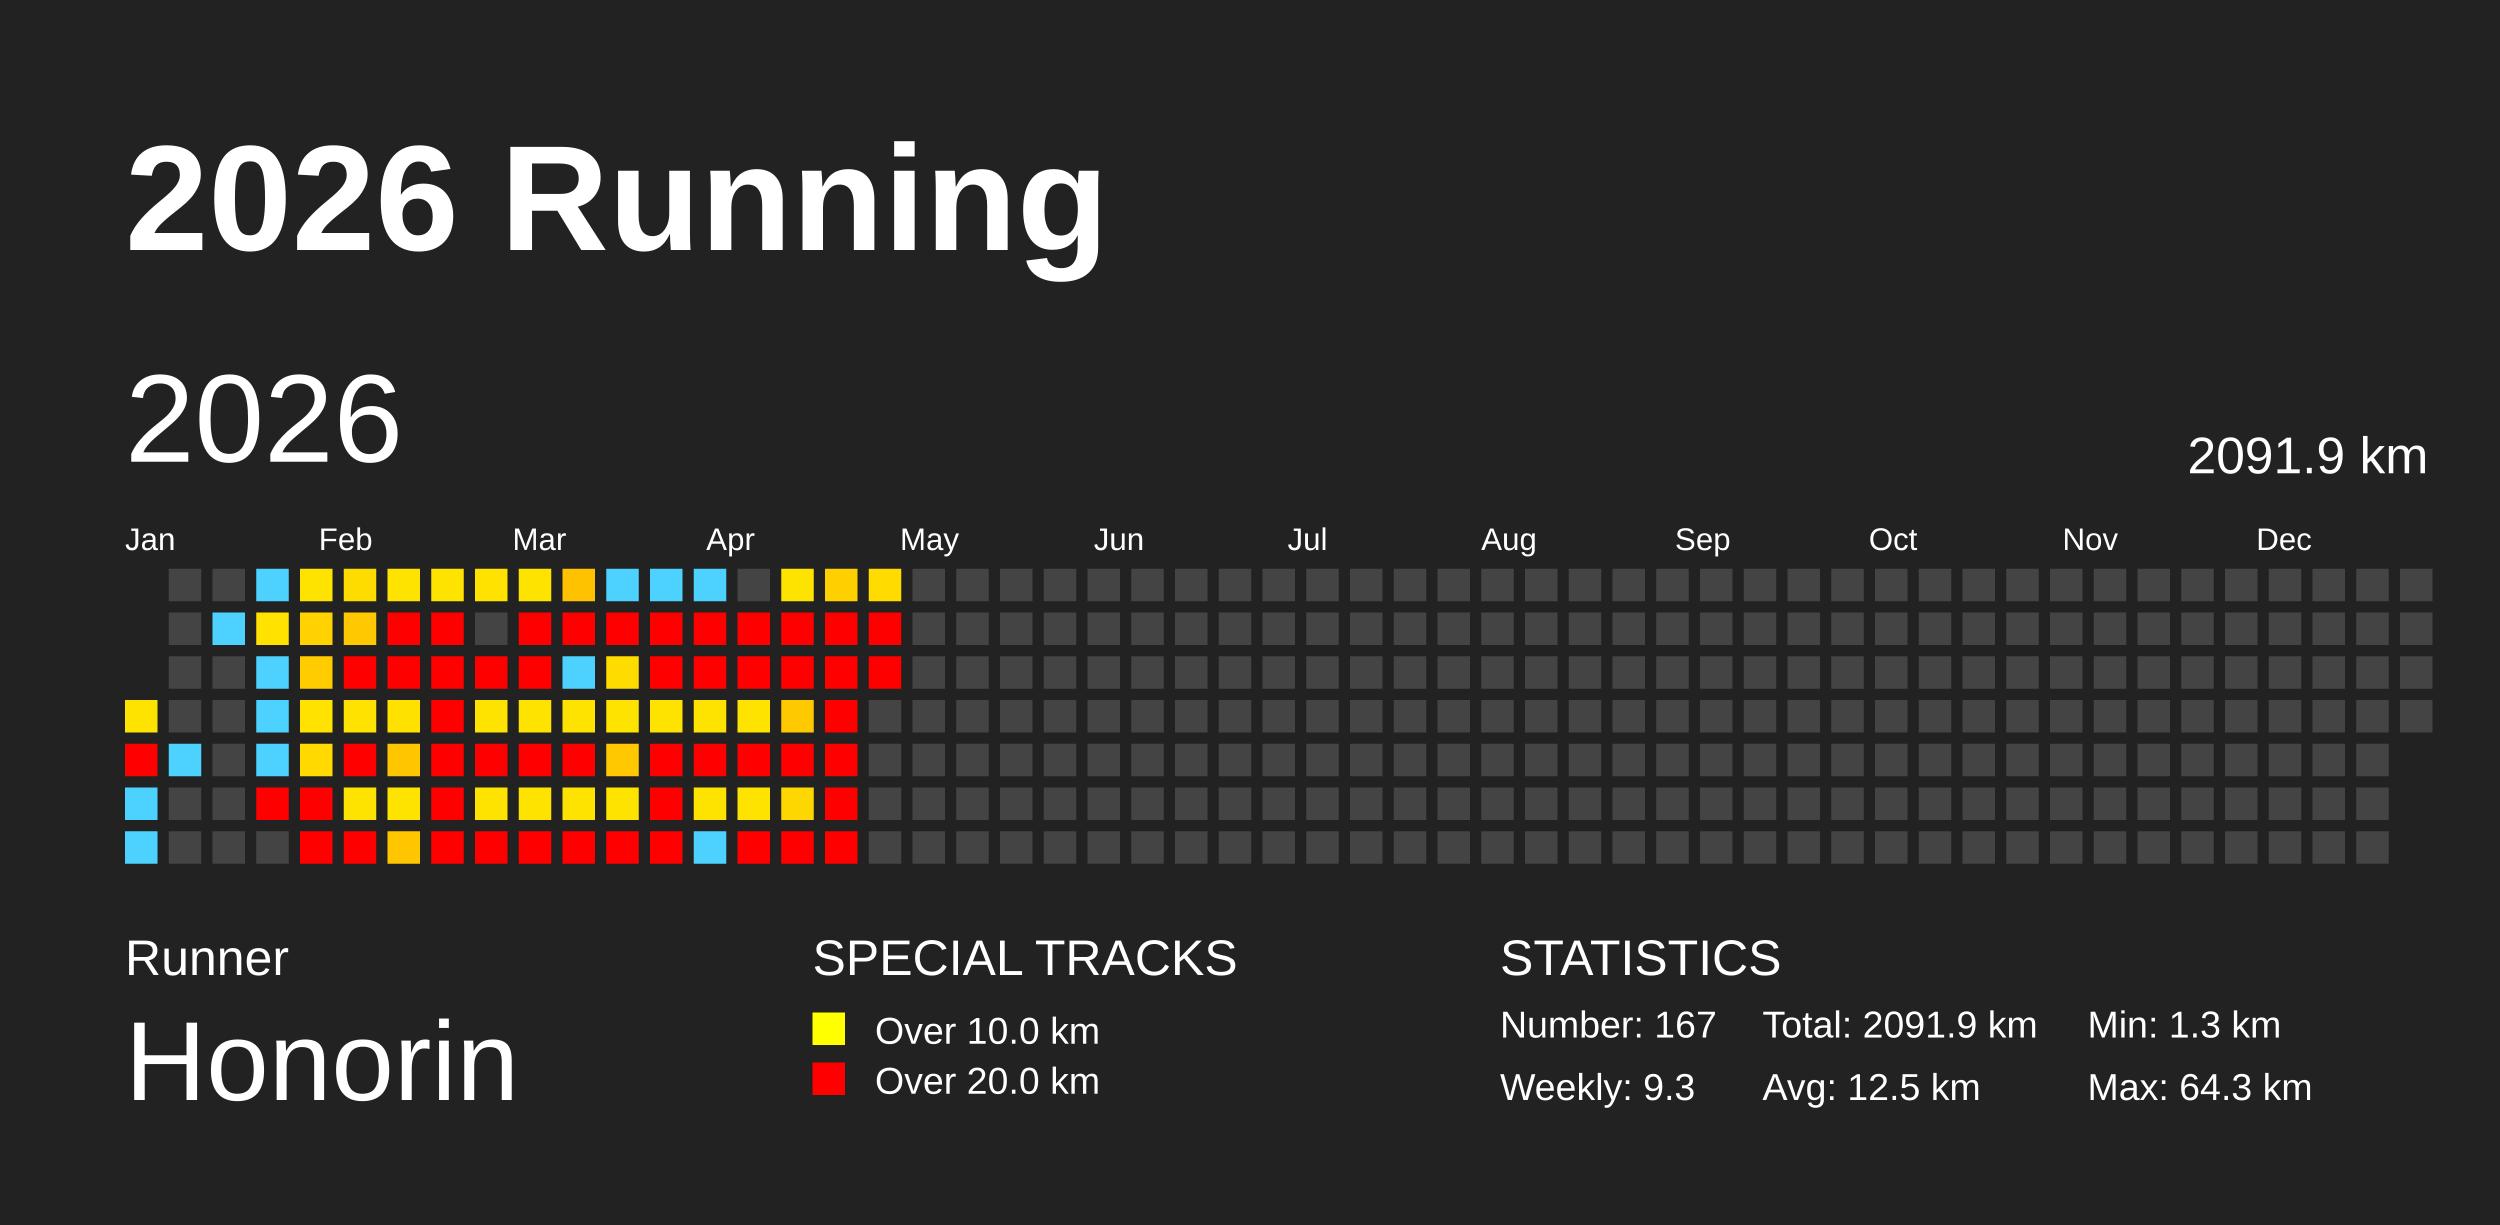
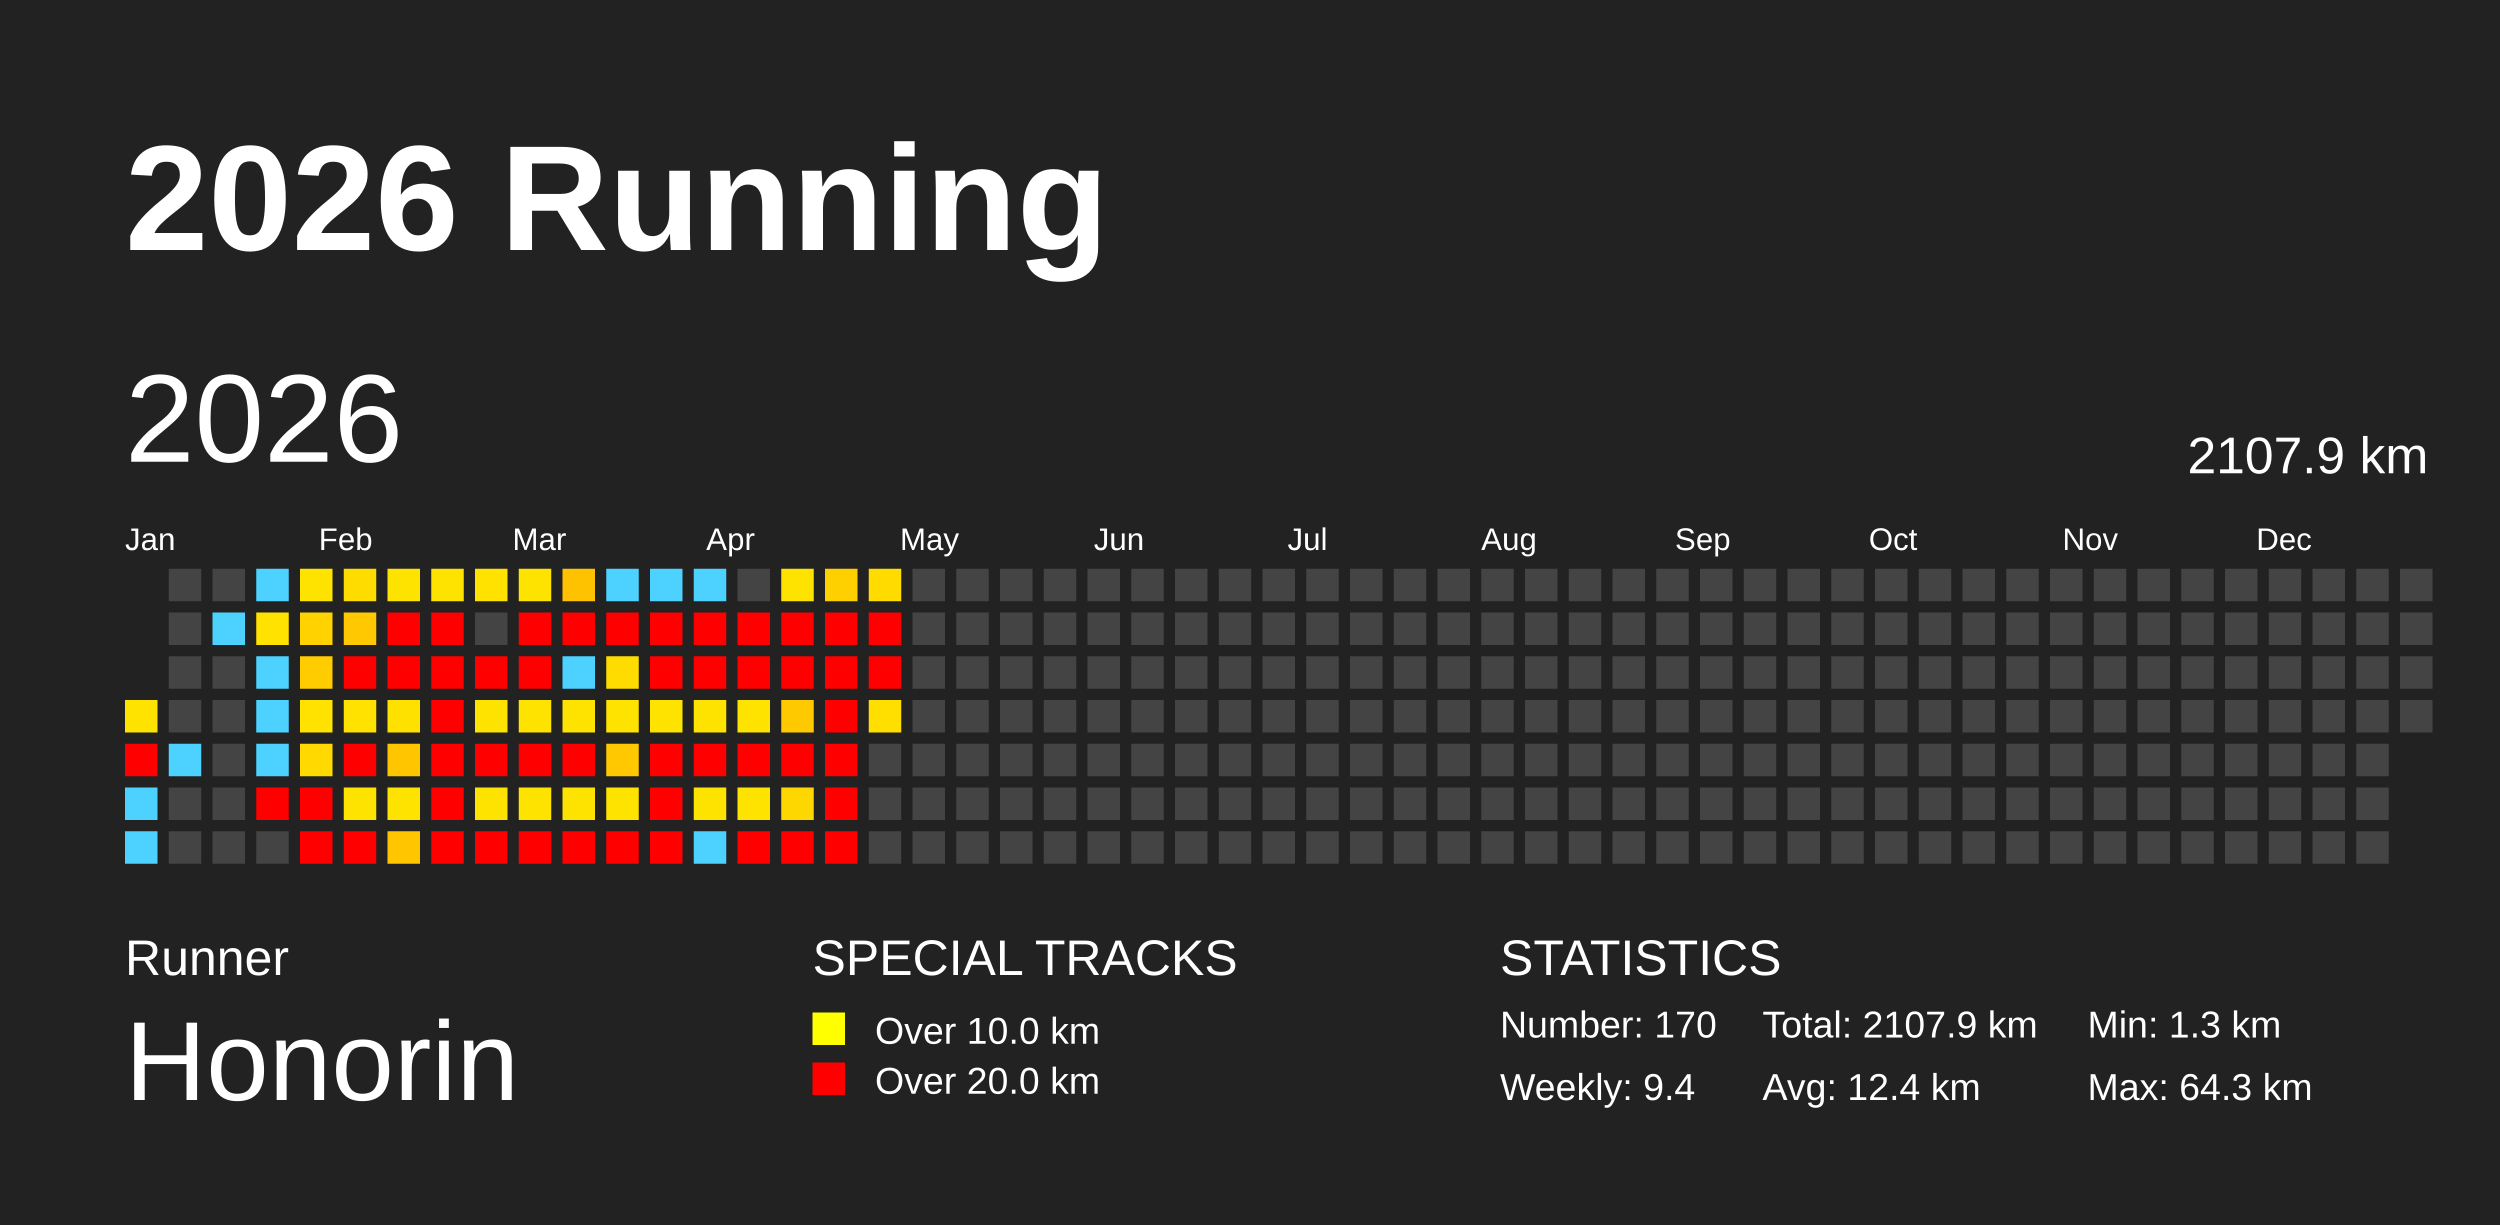
<svg xmlns="http://www.w3.org/2000/svg" baseProfile="full" height="98mm" version="1.1" viewBox="0,0,200,98" width="200mm">
  <defs />
  <rect fill="#222222" height="98" width="200" x="0" y="0" />
  <text fill="#FFFFFF" style="font-size:12px; font-family:Arial; font-weight:bold;" x="10" y="20">2026 Running</text>
  <text fill="#FFFFFF" style="font-size:4px; font-family:Arial" x="10" y="78">Runner</text>
  <text fill="#FFFFFF" style="font-size:9px; font-family:Arial" x="10" y="88">Honorin</text>
  <text fill="#FFFFFF" style="font-size:4px; font-family:Arial" x="65" y="78">SPECIAL TRACKS</text>
  <rect fill="yellow" height="2.6" width="2.6" x="65" y="81" />
  <text fill="#FFFFFF" style="font-size:3px; font-family:Arial" x="70" y="83.5">Over 10.0 km</text>
  <rect fill="red" height="2.6" width="2.6" x="65" y="85" />
  <text fill="#FFFFFF" style="font-size:3px; font-family:Arial" x="70" y="87.5">Over 20.0 km</text>
  <text fill="#FFFFFF" style="font-size:4px; font-family:Arial" x="120" y="78">STATISTICS</text>
-   <text fill="#FFFFFF" style="font-size:3px; font-family:Arial" x="120" y="83">Number: 167</text>
-   <text fill="#FFFFFF" style="font-size:3px; font-family:Arial" x="120" y="88">Weekly: 9.3</text>
-   <text fill="#FFFFFF" style="font-size:3px; font-family:Arial" x="141" y="83">Total: 2091.9 km</text>
-   <text fill="#FFFFFF" style="font-size:3px; font-family:Arial" x="141" y="88">Avg: 12.5 km</text>
+   <text fill="#FFFFFF" style="font-size:3px; font-family:Arial" x="120" y="83">Number: 170</text>
+   <text fill="#FFFFFF" style="font-size:3px; font-family:Arial" x="120" y="88">Weekly: 9.4</text>
+   <text fill="#FFFFFF" style="font-size:3px; font-family:Arial" x="141" y="83">Total: 2107.9 km</text>
+   <text fill="#FFFFFF" style="font-size:3px; font-family:Arial" x="141" y="88">Avg: 12.4 km</text>
  <text fill="#FFFFFF" style="font-size:3px; font-family:Arial" x="167" y="83">Min: 1.3 km</text>
  <text fill="#FFFFFF" style="font-size:3px; font-family:Arial" x="167" y="88">Max: 64.3 km</text>
  <text dominant-baseline="hanging" fill="#FFFFFF" style="font-size:10.0px; font-family:Arial;" x="10" y="30">2026</text>
-   <text dominant-baseline="hanging" fill="#FFFFFF" style="font-size:4.125px; font-family:Arial;" x="175" y="35">2091.9 km</text>
+   <text dominant-baseline="hanging" fill="#FFFFFF" style="font-size:4.125px; font-family:Arial;" x="175" y="35">2107.9 km</text>
  <text fill="#FFFFFF" style="font-size:2.5px; font-family:Arial" x="10.0" y="44">Jan</text>
  <text fill="#FFFFFF" style="font-size:2.5px; font-family:Arial" x="25.5" y="44">Feb</text>
  <text fill="#FFFFFF" style="font-size:2.5px; font-family:Arial" x="41.0" y="44">Mar</text>
  <text fill="#FFFFFF" style="font-size:2.5px; font-family:Arial" x="56.5" y="44">Apr</text>
  <text fill="#FFFFFF" style="font-size:2.5px; font-family:Arial" x="72.0" y="44">May</text>
  <text fill="#FFFFFF" style="font-size:2.5px; font-family:Arial" x="87.5" y="44">Jun</text>
  <text fill="#FFFFFF" style="font-size:2.5px; font-family:Arial" x="103.0" y="44">Jul</text>
  <text fill="#FFFFFF" style="font-size:2.5px; font-family:Arial" x="118.5" y="44">Aug</text>
  <text fill="#FFFFFF" style="font-size:2.5px; font-family:Arial" x="134.0" y="44">Sep</text>
  <text fill="#FFFFFF" style="font-size:2.5px; font-family:Arial" x="149.5" y="44">Oct</text>
  <text fill="#FFFFFF" style="font-size:2.5px; font-family:Arial" x="165.0" y="44">Nov</text>
  <text fill="#FFFFFF" style="font-size:2.5px; font-family:Arial" x="180.5" y="44">Dec</text>
  <rect fill="#ffe300" height="2.6" width="2.6" x="10.0" y="56.0" />
  <rect fill="red" height="2.6" width="2.6" x="10.0" y="59.5" />
  <rect fill="#4dd2ff" height="2.6" width="2.6" x="10.0" y="63.0" />
  <rect fill="#4dd2ff" height="2.6" width="2.6" x="10.0" y="66.5" />
  <rect fill="#444444" height="2.6" width="2.6" x="13.5" y="45.5" />
  <rect fill="#444444" height="2.6" width="2.6" x="13.5" y="49.0" />
  <rect fill="#444444" height="2.6" width="2.6" x="13.5" y="52.5" />
  <rect fill="#444444" height="2.6" width="2.6" x="13.5" y="56.0" />
  <rect fill="#4dd2ff" height="2.6" width="2.6" x="13.5" y="59.5" />
  <rect fill="#444444" height="2.6" width="2.6" x="13.5" y="63.0" />
  <rect fill="#444444" height="2.6" width="2.6" x="13.5" y="66.5" />
  <rect fill="#444444" height="2.6" width="2.6" x="17.0" y="45.5" />
  <rect fill="#4dd2ff" height="2.6" width="2.6" x="17.0" y="49.0" />
  <rect fill="#444444" height="2.6" width="2.6" x="17.0" y="52.5" />
  <rect fill="#444444" height="2.6" width="2.6" x="17.0" y="56.0" />
  <rect fill="#444444" height="2.6" width="2.6" x="17.0" y="59.5" />
  <rect fill="#444444" height="2.6" width="2.6" x="17.0" y="63.0" />
  <rect fill="#444444" height="2.6" width="2.6" x="17.0" y="66.5" />
  <rect fill="#4dd2ff" height="2.6" width="2.6" x="20.5" y="45.5" />
  <rect fill="#ffe200" height="2.6" width="2.6" x="20.5" y="49.0" />
  <rect fill="#4dd2ff" height="2.6" width="2.6" x="20.5" y="52.5" />
  <rect fill="#4dd2ff" height="2.6" width="2.6" x="20.5" y="56.0" />
  <rect fill="#4dd2ff" height="2.6" width="2.6" x="20.5" y="59.5" />
  <rect fill="red" height="2.6" width="2.6" x="20.5" y="63.0" />
  <rect fill="#444444" height="2.6" width="2.6" x="20.5" y="66.5" />
  <rect fill="#ffe300" height="2.6" width="2.6" x="24.0" y="45.5" />
  <rect fill="#ffd200" height="2.6" width="2.6" x="24.0" y="49.0" />
  <rect fill="#ffcc00" height="2.6" width="2.6" x="24.0" y="52.5" />
  <rect fill="#ffe200" height="2.6" width="2.6" x="24.0" y="56.0" />
  <rect fill="#ffd900" height="2.6" width="2.6" x="24.0" y="59.5" />
  <rect fill="red" height="2.6" width="2.6" x="24.0" y="63.0" />
  <rect fill="red" height="2.6" width="2.6" x="24.0" y="66.5" />
  <rect fill="#ffdc00" height="2.6" width="2.6" x="27.5" y="45.5" />
  <rect fill="#ffc800" height="2.6" width="2.6" x="27.5" y="49.0" />
  <rect fill="red" height="2.6" width="2.6" x="27.5" y="52.5" />
  <rect fill="#ffe200" height="2.6" width="2.6" x="27.5" y="56.0" />
  <rect fill="red" height="2.6" width="2.6" x="27.5" y="59.5" />
  <rect fill="#ffe300" height="2.6" width="2.6" x="27.5" y="63.0" />
  <rect fill="red" height="2.6" width="2.6" x="27.5" y="66.5" />
  <rect fill="#ffe300" height="2.6" width="2.6" x="31.0" y="45.5" />
  <rect fill="red" height="2.6" width="2.6" x="31.0" y="49.0" />
  <rect fill="red" height="2.6" width="2.6" x="31.0" y="52.5" />
  <rect fill="#ffe100" height="2.6" width="2.6" x="31.0" y="56.0" />
  <rect fill="#ffc600" height="2.6" width="2.6" x="31.0" y="59.5" />
  <rect fill="#ffe300" height="2.6" width="2.6" x="31.0" y="63.0" />
  <rect fill="#ffc600" height="2.6" width="2.6" x="31.0" y="66.5" />
  <rect fill="#ffe300" height="2.6" width="2.6" x="34.5" y="45.5" />
  <rect fill="red" height="2.6" width="2.6" x="34.5" y="49.0" />
  <rect fill="red" height="2.6" width="2.6" x="34.5" y="52.5" />
  <rect fill="red" height="2.6" width="2.6" x="34.5" y="56.0" />
  <rect fill="red" height="2.6" width="2.6" x="34.5" y="59.5" />
  <rect fill="red" height="2.6" width="2.6" x="34.5" y="63.0" />
  <rect fill="red" height="2.6" width="2.6" x="34.5" y="66.5" />
  <rect fill="#ffe200" height="2.6" width="2.6" x="38.0" y="45.5" />
  <rect fill="#444444" height="2.6" width="2.6" x="38.0" y="49.0" />
  <rect fill="red" height="2.6" width="2.6" x="38.0" y="52.5" />
  <rect fill="#ffe300" height="2.6" width="2.6" x="38.0" y="56.0" />
  <rect fill="red" height="2.6" width="2.6" x="38.0" y="59.5" />
  <rect fill="#ffe300" height="2.6" width="2.6" x="38.0" y="63.0" />
  <rect fill="red" height="2.6" width="2.6" x="38.0" y="66.5" />
  <rect fill="#ffe300" height="2.6" width="2.6" x="41.5" y="45.5" />
  <rect fill="red" height="2.6" width="2.6" x="41.5" y="49.0" />
  <rect fill="red" height="2.6" width="2.6" x="41.5" y="52.5" />
  <rect fill="#ffe300" height="2.6" width="2.6" x="41.5" y="56.0" />
  <rect fill="red" height="2.6" width="2.6" x="41.5" y="59.5" />
  <rect fill="#ffe300" height="2.6" width="2.6" x="41.5" y="63.0" />
  <rect fill="red" height="2.6" width="2.6" x="41.5" y="66.5" />
  <rect fill="#ffc200" height="2.6" width="2.6" x="45.0" y="45.5" />
  <rect fill="red" height="2.6" width="2.6" x="45.0" y="49.0" />
  <rect fill="#4dd2ff" height="2.6" width="2.6" x="45.0" y="52.5" />
  <rect fill="#ffe300" height="2.6" width="2.6" x="45.0" y="56.0" />
  <rect fill="red" height="2.6" width="2.6" x="45.0" y="59.5" />
  <rect fill="#ffe300" height="2.6" width="2.6" x="45.0" y="63.0" />
  <rect fill="red" height="2.6" width="2.6" x="45.0" y="66.5" />
  <rect fill="#4dd2ff" height="2.6" width="2.6" x="48.5" y="45.5" />
  <rect fill="red" height="2.6" width="2.6" x="48.5" y="49.0" />
  <rect fill="#ffdc00" height="2.6" width="2.6" x="48.5" y="52.5" />
  <rect fill="#ffe300" height="2.6" width="2.6" x="48.5" y="56.0" />
  <rect fill="#ffc800" height="2.6" width="2.6" x="48.5" y="59.5" />
  <rect fill="#ffe300" height="2.6" width="2.6" x="48.5" y="63.0" />
  <rect fill="red" height="2.6" width="2.6" x="48.5" y="66.5" />
  <rect fill="#4dd2ff" height="2.6" width="2.6" x="52.0" y="45.5" />
  <rect fill="red" height="2.6" width="2.6" x="52.0" y="49.0" />
  <rect fill="red" height="2.6" width="2.6" x="52.0" y="52.5" />
  <rect fill="#ffe300" height="2.6" width="2.6" x="52.0" y="56.0" />
  <rect fill="red" height="2.6" width="2.6" x="52.0" y="59.5" />
  <rect fill="red" height="2.6" width="2.6" x="52.0" y="63.0" />
  <rect fill="red" height="2.6" width="2.6" x="52.0" y="66.5" />
  <rect fill="#4dd2ff" height="2.6" width="2.6" x="55.5" y="45.5" />
  <rect fill="red" height="2.6" width="2.6" x="55.5" y="49.0" />
  <rect fill="red" height="2.6" width="2.6" x="55.5" y="52.5" />
  <rect fill="#ffe300" height="2.6" width="2.6" x="55.5" y="56.0" />
  <rect fill="red" height="2.6" width="2.6" x="55.5" y="59.5" />
  <rect fill="#ffe300" height="2.6" width="2.6" x="55.5" y="63.0" />
  <rect fill="#4dd2ff" height="2.6" width="2.6" x="55.5" y="66.5" />
  <rect fill="#444444" height="2.6" width="2.6" x="59.0" y="45.5" />
  <rect fill="red" height="2.6" width="2.6" x="59.0" y="49.0" />
  <rect fill="red" height="2.6" width="2.6" x="59.0" y="52.5" />
  <rect fill="#ffe300" height="2.6" width="2.6" x="59.0" y="56.0" />
  <rect fill="red" height="2.6" width="2.6" x="59.0" y="59.5" />
  <rect fill="#ffe300" height="2.6" width="2.6" x="59.0" y="63.0" />
  <rect fill="red" height="2.6" width="2.6" x="59.0" y="66.5" />
  <rect fill="#ffe300" height="2.6" width="2.6" x="62.5" y="45.5" />
  <rect fill="red" height="2.6" width="2.6" x="62.5" y="49.0" />
  <rect fill="red" height="2.6" width="2.6" x="62.5" y="52.5" />
  <rect fill="#ffc900" height="2.6" width="2.6" x="62.5" y="56.0" />
  <rect fill="red" height="2.6" width="2.6" x="62.5" y="59.5" />
  <rect fill="#ffd700" height="2.6" width="2.6" x="62.5" y="63.0" />
  <rect fill="red" height="2.6" width="2.6" x="62.5" y="66.5" />
  <rect fill="#ffd000" height="2.6" width="2.6" x="66.0" y="45.5" />
  <rect fill="red" height="2.6" width="2.6" x="66.0" y="49.0" />
  <rect fill="red" height="2.6" width="2.6" x="66.0" y="52.5" />
  <rect fill="red" height="2.6" width="2.6" x="66.0" y="56.0" />
  <rect fill="red" height="2.6" width="2.6" x="66.0" y="59.5" />
  <rect fill="red" height="2.6" width="2.6" x="66.0" y="63.0" />
  <rect fill="red" height="2.6" width="2.6" x="66.0" y="66.5" />
  <rect fill="#ffdb00" height="2.6" width="2.6" x="69.5" y="45.5" />
  <rect fill="red" height="2.6" width="2.6" x="69.5" y="49.0" />
  <rect fill="red" height="2.6" width="2.6" x="69.5" y="52.5" />
-   <rect fill="#444444" height="2.6" width="2.6" x="69.5" y="56.0" />
+   <rect fill="#ffdf00" height="2.6" width="2.6" x="69.5" y="56.0" />
  <rect fill="#444444" height="2.6" width="2.6" x="69.5" y="59.5" />
  <rect fill="#444444" height="2.6" width="2.6" x="69.5" y="63.0" />
  <rect fill="#444444" height="2.6" width="2.6" x="69.5" y="66.5" />
  <rect fill="#444444" height="2.6" width="2.6" x="73.0" y="45.5" />
  <rect fill="#444444" height="2.6" width="2.6" x="73.0" y="49.0" />
  <rect fill="#444444" height="2.6" width="2.6" x="73.0" y="52.5" />
  <rect fill="#444444" height="2.6" width="2.6" x="73.0" y="56.0" />
  <rect fill="#444444" height="2.6" width="2.6" x="73.0" y="59.5" />
  <rect fill="#444444" height="2.6" width="2.6" x="73.0" y="63.0" />
  <rect fill="#444444" height="2.6" width="2.6" x="73.0" y="66.5" />
  <rect fill="#444444" height="2.6" width="2.6" x="76.5" y="45.5" />
  <rect fill="#444444" height="2.6" width="2.6" x="76.5" y="49.0" />
  <rect fill="#444444" height="2.6" width="2.6" x="76.5" y="52.5" />
  <rect fill="#444444" height="2.6" width="2.6" x="76.5" y="56.0" />
  <rect fill="#444444" height="2.6" width="2.6" x="76.5" y="59.5" />
  <rect fill="#444444" height="2.6" width="2.6" x="76.5" y="63.0" />
  <rect fill="#444444" height="2.6" width="2.6" x="76.5" y="66.5" />
  <rect fill="#444444" height="2.6" width="2.6" x="80.0" y="45.5" />
  <rect fill="#444444" height="2.6" width="2.6" x="80.0" y="49.0" />
  <rect fill="#444444" height="2.6" width="2.6" x="80.0" y="52.5" />
  <rect fill="#444444" height="2.6" width="2.6" x="80.0" y="56.0" />
  <rect fill="#444444" height="2.6" width="2.6" x="80.0" y="59.5" />
  <rect fill="#444444" height="2.6" width="2.6" x="80.0" y="63.0" />
  <rect fill="#444444" height="2.6" width="2.6" x="80.0" y="66.5" />
  <rect fill="#444444" height="2.6" width="2.6" x="83.5" y="45.5" />
  <rect fill="#444444" height="2.6" width="2.6" x="83.5" y="49.0" />
  <rect fill="#444444" height="2.6" width="2.6" x="83.5" y="52.5" />
  <rect fill="#444444" height="2.6" width="2.6" x="83.5" y="56.0" />
  <rect fill="#444444" height="2.6" width="2.6" x="83.5" y="59.5" />
  <rect fill="#444444" height="2.6" width="2.6" x="83.5" y="63.0" />
  <rect fill="#444444" height="2.6" width="2.6" x="83.5" y="66.5" />
  <rect fill="#444444" height="2.6" width="2.6" x="87.0" y="45.5" />
  <rect fill="#444444" height="2.6" width="2.6" x="87.0" y="49.0" />
  <rect fill="#444444" height="2.6" width="2.6" x="87.0" y="52.5" />
  <rect fill="#444444" height="2.6" width="2.6" x="87.0" y="56.0" />
  <rect fill="#444444" height="2.6" width="2.6" x="87.0" y="59.5" />
  <rect fill="#444444" height="2.6" width="2.6" x="87.0" y="63.0" />
  <rect fill="#444444" height="2.6" width="2.6" x="87.0" y="66.5" />
  <rect fill="#444444" height="2.6" width="2.6" x="90.5" y="45.5" />
  <rect fill="#444444" height="2.6" width="2.6" x="90.5" y="49.0" />
  <rect fill="#444444" height="2.6" width="2.6" x="90.5" y="52.5" />
  <rect fill="#444444" height="2.6" width="2.6" x="90.5" y="56.0" />
  <rect fill="#444444" height="2.6" width="2.6" x="90.5" y="59.5" />
  <rect fill="#444444" height="2.6" width="2.6" x="90.5" y="63.0" />
  <rect fill="#444444" height="2.6" width="2.6" x="90.5" y="66.5" />
  <rect fill="#444444" height="2.6" width="2.6" x="94.0" y="45.5" />
  <rect fill="#444444" height="2.6" width="2.6" x="94.0" y="49.0" />
  <rect fill="#444444" height="2.6" width="2.6" x="94.0" y="52.5" />
  <rect fill="#444444" height="2.6" width="2.6" x="94.0" y="56.0" />
  <rect fill="#444444" height="2.6" width="2.6" x="94.0" y="59.5" />
  <rect fill="#444444" height="2.6" width="2.6" x="94.0" y="63.0" />
  <rect fill="#444444" height="2.6" width="2.6" x="94.0" y="66.5" />
  <rect fill="#444444" height="2.6" width="2.6" x="97.5" y="45.5" />
  <rect fill="#444444" height="2.6" width="2.6" x="97.5" y="49.0" />
  <rect fill="#444444" height="2.6" width="2.6" x="97.5" y="52.5" />
  <rect fill="#444444" height="2.6" width="2.6" x="97.5" y="56.0" />
  <rect fill="#444444" height="2.6" width="2.6" x="97.5" y="59.5" />
  <rect fill="#444444" height="2.6" width="2.6" x="97.5" y="63.0" />
  <rect fill="#444444" height="2.6" width="2.6" x="97.5" y="66.5" />
  <rect fill="#444444" height="2.6" width="2.6" x="101.0" y="45.5" />
  <rect fill="#444444" height="2.6" width="2.6" x="101.0" y="49.0" />
  <rect fill="#444444" height="2.6" width="2.6" x="101.0" y="52.5" />
  <rect fill="#444444" height="2.6" width="2.6" x="101.0" y="56.0" />
  <rect fill="#444444" height="2.6" width="2.6" x="101.0" y="59.5" />
  <rect fill="#444444" height="2.6" width="2.6" x="101.0" y="63.0" />
  <rect fill="#444444" height="2.6" width="2.6" x="101.0" y="66.5" />
  <rect fill="#444444" height="2.6" width="2.6" x="104.5" y="45.5" />
  <rect fill="#444444" height="2.6" width="2.6" x="104.5" y="49.0" />
  <rect fill="#444444" height="2.6" width="2.6" x="104.5" y="52.5" />
  <rect fill="#444444" height="2.6" width="2.6" x="104.5" y="56.0" />
  <rect fill="#444444" height="2.6" width="2.6" x="104.5" y="59.5" />
  <rect fill="#444444" height="2.6" width="2.6" x="104.5" y="63.0" />
  <rect fill="#444444" height="2.6" width="2.6" x="104.5" y="66.5" />
  <rect fill="#444444" height="2.6" width="2.6" x="108.0" y="45.5" />
  <rect fill="#444444" height="2.6" width="2.6" x="108.0" y="49.0" />
  <rect fill="#444444" height="2.6" width="2.6" x="108.0" y="52.5" />
  <rect fill="#444444" height="2.6" width="2.6" x="108.0" y="56.0" />
  <rect fill="#444444" height="2.6" width="2.6" x="108.0" y="59.5" />
  <rect fill="#444444" height="2.6" width="2.6" x="108.0" y="63.0" />
  <rect fill="#444444" height="2.6" width="2.6" x="108.0" y="66.5" />
  <rect fill="#444444" height="2.6" width="2.6" x="111.5" y="45.5" />
  <rect fill="#444444" height="2.6" width="2.6" x="111.5" y="49.0" />
  <rect fill="#444444" height="2.6" width="2.6" x="111.5" y="52.5" />
  <rect fill="#444444" height="2.6" width="2.6" x="111.5" y="56.0" />
  <rect fill="#444444" height="2.6" width="2.6" x="111.5" y="59.5" />
  <rect fill="#444444" height="2.6" width="2.6" x="111.5" y="63.0" />
  <rect fill="#444444" height="2.6" width="2.6" x="111.5" y="66.5" />
  <rect fill="#444444" height="2.6" width="2.6" x="115.0" y="45.5" />
  <rect fill="#444444" height="2.6" width="2.6" x="115.0" y="49.0" />
  <rect fill="#444444" height="2.6" width="2.6" x="115.0" y="52.5" />
  <rect fill="#444444" height="2.6" width="2.6" x="115.0" y="56.0" />
  <rect fill="#444444" height="2.6" width="2.6" x="115.0" y="59.5" />
  <rect fill="#444444" height="2.6" width="2.6" x="115.0" y="63.0" />
  <rect fill="#444444" height="2.6" width="2.6" x="115.0" y="66.5" />
  <rect fill="#444444" height="2.6" width="2.6" x="118.5" y="45.5" />
  <rect fill="#444444" height="2.6" width="2.6" x="118.5" y="49.0" />
  <rect fill="#444444" height="2.6" width="2.6" x="118.5" y="52.5" />
  <rect fill="#444444" height="2.6" width="2.6" x="118.5" y="56.0" />
  <rect fill="#444444" height="2.6" width="2.6" x="118.5" y="59.5" />
  <rect fill="#444444" height="2.6" width="2.6" x="118.5" y="63.0" />
  <rect fill="#444444" height="2.6" width="2.6" x="118.5" y="66.5" />
  <rect fill="#444444" height="2.6" width="2.6" x="122.0" y="45.5" />
  <rect fill="#444444" height="2.6" width="2.6" x="122.0" y="49.0" />
  <rect fill="#444444" height="2.6" width="2.6" x="122.0" y="52.5" />
  <rect fill="#444444" height="2.6" width="2.6" x="122.0" y="56.0" />
  <rect fill="#444444" height="2.6" width="2.6" x="122.0" y="59.5" />
  <rect fill="#444444" height="2.6" width="2.6" x="122.0" y="63.0" />
  <rect fill="#444444" height="2.6" width="2.6" x="122.0" y="66.5" />
  <rect fill="#444444" height="2.6" width="2.6" x="125.5" y="45.5" />
  <rect fill="#444444" height="2.6" width="2.6" x="125.5" y="49.0" />
  <rect fill="#444444" height="2.6" width="2.6" x="125.5" y="52.5" />
  <rect fill="#444444" height="2.6" width="2.6" x="125.5" y="56.0" />
  <rect fill="#444444" height="2.6" width="2.6" x="125.5" y="59.5" />
  <rect fill="#444444" height="2.6" width="2.6" x="125.5" y="63.0" />
  <rect fill="#444444" height="2.6" width="2.6" x="125.5" y="66.5" />
  <rect fill="#444444" height="2.6" width="2.6" x="129.0" y="45.5" />
  <rect fill="#444444" height="2.6" width="2.6" x="129.0" y="49.0" />
  <rect fill="#444444" height="2.6" width="2.6" x="129.0" y="52.5" />
  <rect fill="#444444" height="2.6" width="2.6" x="129.0" y="56.0" />
  <rect fill="#444444" height="2.6" width="2.6" x="129.0" y="59.5" />
  <rect fill="#444444" height="2.6" width="2.6" x="129.0" y="63.0" />
  <rect fill="#444444" height="2.6" width="2.6" x="129.0" y="66.5" />
  <rect fill="#444444" height="2.6" width="2.6" x="132.5" y="45.5" />
  <rect fill="#444444" height="2.6" width="2.6" x="132.5" y="49.0" />
  <rect fill="#444444" height="2.6" width="2.6" x="132.5" y="52.5" />
  <rect fill="#444444" height="2.6" width="2.6" x="132.5" y="56.0" />
  <rect fill="#444444" height="2.6" width="2.6" x="132.5" y="59.5" />
  <rect fill="#444444" height="2.6" width="2.6" x="132.5" y="63.0" />
  <rect fill="#444444" height="2.6" width="2.6" x="132.5" y="66.5" />
  <rect fill="#444444" height="2.6" width="2.6" x="136.0" y="45.5" />
  <rect fill="#444444" height="2.6" width="2.6" x="136.0" y="49.0" />
  <rect fill="#444444" height="2.6" width="2.6" x="136.0" y="52.5" />
  <rect fill="#444444" height="2.6" width="2.6" x="136.0" y="56.0" />
  <rect fill="#444444" height="2.6" width="2.6" x="136.0" y="59.5" />
  <rect fill="#444444" height="2.6" width="2.6" x="136.0" y="63.0" />
  <rect fill="#444444" height="2.6" width="2.6" x="136.0" y="66.5" />
  <rect fill="#444444" height="2.6" width="2.6" x="139.5" y="45.5" />
  <rect fill="#444444" height="2.6" width="2.6" x="139.5" y="49.0" />
  <rect fill="#444444" height="2.6" width="2.6" x="139.5" y="52.5" />
  <rect fill="#444444" height="2.6" width="2.6" x="139.5" y="56.0" />
  <rect fill="#444444" height="2.6" width="2.6" x="139.5" y="59.5" />
  <rect fill="#444444" height="2.6" width="2.6" x="139.5" y="63.0" />
  <rect fill="#444444" height="2.6" width="2.6" x="139.5" y="66.5" />
  <rect fill="#444444" height="2.6" width="2.6" x="143.0" y="45.5" />
  <rect fill="#444444" height="2.6" width="2.6" x="143.0" y="49.0" />
  <rect fill="#444444" height="2.6" width="2.6" x="143.0" y="52.5" />
  <rect fill="#444444" height="2.6" width="2.6" x="143.0" y="56.0" />
  <rect fill="#444444" height="2.6" width="2.6" x="143.0" y="59.5" />
  <rect fill="#444444" height="2.6" width="2.6" x="143.0" y="63.0" />
  <rect fill="#444444" height="2.6" width="2.6" x="143.0" y="66.5" />
  <rect fill="#444444" height="2.6" width="2.6" x="146.5" y="45.5" />
  <rect fill="#444444" height="2.6" width="2.6" x="146.5" y="49.0" />
  <rect fill="#444444" height="2.6" width="2.6" x="146.5" y="52.5" />
  <rect fill="#444444" height="2.6" width="2.6" x="146.5" y="56.0" />
  <rect fill="#444444" height="2.6" width="2.6" x="146.5" y="59.5" />
  <rect fill="#444444" height="2.6" width="2.6" x="146.5" y="63.0" />
  <rect fill="#444444" height="2.6" width="2.6" x="146.5" y="66.5" />
  <rect fill="#444444" height="2.6" width="2.6" x="150.0" y="45.5" />
  <rect fill="#444444" height="2.6" width="2.6" x="150.0" y="49.0" />
  <rect fill="#444444" height="2.6" width="2.6" x="150.0" y="52.5" />
  <rect fill="#444444" height="2.6" width="2.6" x="150.0" y="56.0" />
  <rect fill="#444444" height="2.6" width="2.6" x="150.0" y="59.5" />
  <rect fill="#444444" height="2.6" width="2.6" x="150.0" y="63.0" />
  <rect fill="#444444" height="2.6" width="2.6" x="150.0" y="66.5" />
  <rect fill="#444444" height="2.6" width="2.6" x="153.5" y="45.5" />
  <rect fill="#444444" height="2.6" width="2.6" x="153.5" y="49.0" />
  <rect fill="#444444" height="2.6" width="2.6" x="153.5" y="52.5" />
  <rect fill="#444444" height="2.6" width="2.6" x="153.5" y="56.0" />
  <rect fill="#444444" height="2.6" width="2.6" x="153.5" y="59.5" />
  <rect fill="#444444" height="2.6" width="2.6" x="153.5" y="63.0" />
  <rect fill="#444444" height="2.6" width="2.6" x="153.5" y="66.5" />
  <rect fill="#444444" height="2.6" width="2.6" x="157.0" y="45.5" />
  <rect fill="#444444" height="2.6" width="2.6" x="157.0" y="49.0" />
  <rect fill="#444444" height="2.6" width="2.6" x="157.0" y="52.5" />
  <rect fill="#444444" height="2.6" width="2.6" x="157.0" y="56.0" />
  <rect fill="#444444" height="2.6" width="2.6" x="157.0" y="59.5" />
  <rect fill="#444444" height="2.6" width="2.6" x="157.0" y="63.0" />
  <rect fill="#444444" height="2.6" width="2.6" x="157.0" y="66.5" />
  <rect fill="#444444" height="2.6" width="2.6" x="160.5" y="45.5" />
  <rect fill="#444444" height="2.6" width="2.6" x="160.5" y="49.0" />
  <rect fill="#444444" height="2.6" width="2.6" x="160.5" y="52.5" />
  <rect fill="#444444" height="2.6" width="2.6" x="160.5" y="56.0" />
  <rect fill="#444444" height="2.6" width="2.6" x="160.5" y="59.5" />
  <rect fill="#444444" height="2.6" width="2.6" x="160.5" y="63.0" />
  <rect fill="#444444" height="2.6" width="2.6" x="160.5" y="66.5" />
  <rect fill="#444444" height="2.6" width="2.6" x="164.0" y="45.5" />
  <rect fill="#444444" height="2.6" width="2.6" x="164.0" y="49.0" />
  <rect fill="#444444" height="2.6" width="2.6" x="164.0" y="52.5" />
  <rect fill="#444444" height="2.6" width="2.6" x="164.0" y="56.0" />
  <rect fill="#444444" height="2.6" width="2.6" x="164.0" y="59.5" />
  <rect fill="#444444" height="2.6" width="2.6" x="164.0" y="63.0" />
  <rect fill="#444444" height="2.6" width="2.6" x="164.0" y="66.5" />
  <rect fill="#444444" height="2.6" width="2.6" x="167.5" y="45.5" />
  <rect fill="#444444" height="2.6" width="2.6" x="167.5" y="49.0" />
  <rect fill="#444444" height="2.6" width="2.6" x="167.5" y="52.5" />
  <rect fill="#444444" height="2.6" width="2.6" x="167.5" y="56.0" />
  <rect fill="#444444" height="2.6" width="2.6" x="167.5" y="59.5" />
  <rect fill="#444444" height="2.6" width="2.6" x="167.5" y="63.0" />
  <rect fill="#444444" height="2.6" width="2.6" x="167.5" y="66.5" />
  <rect fill="#444444" height="2.6" width="2.6" x="171.0" y="45.5" />
  <rect fill="#444444" height="2.6" width="2.6" x="171.0" y="49.0" />
  <rect fill="#444444" height="2.6" width="2.6" x="171.0" y="52.5" />
  <rect fill="#444444" height="2.6" width="2.6" x="171.0" y="56.0" />
  <rect fill="#444444" height="2.6" width="2.6" x="171.0" y="59.5" />
  <rect fill="#444444" height="2.6" width="2.6" x="171.0" y="63.0" />
  <rect fill="#444444" height="2.6" width="2.6" x="171.0" y="66.5" />
  <rect fill="#444444" height="2.6" width="2.6" x="174.5" y="45.5" />
  <rect fill="#444444" height="2.6" width="2.6" x="174.5" y="49.0" />
  <rect fill="#444444" height="2.6" width="2.6" x="174.5" y="52.5" />
  <rect fill="#444444" height="2.6" width="2.6" x="174.5" y="56.0" />
  <rect fill="#444444" height="2.6" width="2.6" x="174.5" y="59.5" />
  <rect fill="#444444" height="2.6" width="2.6" x="174.5" y="63.0" />
  <rect fill="#444444" height="2.6" width="2.6" x="174.5" y="66.5" />
  <rect fill="#444444" height="2.6" width="2.6" x="178.0" y="45.5" />
  <rect fill="#444444" height="2.6" width="2.6" x="178.0" y="49.0" />
  <rect fill="#444444" height="2.6" width="2.6" x="178.0" y="52.5" />
  <rect fill="#444444" height="2.6" width="2.6" x="178.0" y="56.0" />
  <rect fill="#444444" height="2.6" width="2.6" x="178.0" y="59.5" />
  <rect fill="#444444" height="2.6" width="2.6" x="178.0" y="63.0" />
  <rect fill="#444444" height="2.6" width="2.6" x="178.0" y="66.5" />
  <rect fill="#444444" height="2.6" width="2.6" x="181.5" y="45.5" />
  <rect fill="#444444" height="2.6" width="2.6" x="181.5" y="49.0" />
  <rect fill="#444444" height="2.6" width="2.6" x="181.5" y="52.5" />
  <rect fill="#444444" height="2.6" width="2.6" x="181.5" y="56.0" />
  <rect fill="#444444" height="2.6" width="2.6" x="181.5" y="59.5" />
  <rect fill="#444444" height="2.6" width="2.6" x="181.5" y="63.0" />
  <rect fill="#444444" height="2.6" width="2.6" x="181.5" y="66.5" />
  <rect fill="#444444" height="2.6" width="2.6" x="185.0" y="45.5" />
  <rect fill="#444444" height="2.6" width="2.6" x="185.0" y="49.0" />
  <rect fill="#444444" height="2.6" width="2.6" x="185.0" y="52.5" />
  <rect fill="#444444" height="2.6" width="2.6" x="185.0" y="56.0" />
  <rect fill="#444444" height="2.6" width="2.6" x="185.0" y="59.5" />
  <rect fill="#444444" height="2.6" width="2.6" x="185.0" y="63.0" />
  <rect fill="#444444" height="2.6" width="2.6" x="185.0" y="66.5" />
  <rect fill="#444444" height="2.6" width="2.6" x="188.5" y="45.5" />
  <rect fill="#444444" height="2.6" width="2.6" x="188.5" y="49.0" />
  <rect fill="#444444" height="2.6" width="2.6" x="188.5" y="52.5" />
  <rect fill="#444444" height="2.6" width="2.6" x="188.5" y="56.0" />
  <rect fill="#444444" height="2.6" width="2.6" x="188.5" y="59.5" />
  <rect fill="#444444" height="2.6" width="2.6" x="188.5" y="63.0" />
  <rect fill="#444444" height="2.6" width="2.6" x="188.5" y="66.5" />
  <rect fill="#444444" height="2.6" width="2.6" x="192.0" y="45.5" />
  <rect fill="#444444" height="2.6" width="2.6" x="192.0" y="49.0" />
  <rect fill="#444444" height="2.6" width="2.6" x="192.0" y="52.5" />
  <rect fill="#444444" height="2.6" width="2.6" x="192.0" y="56.0" />
</svg>
